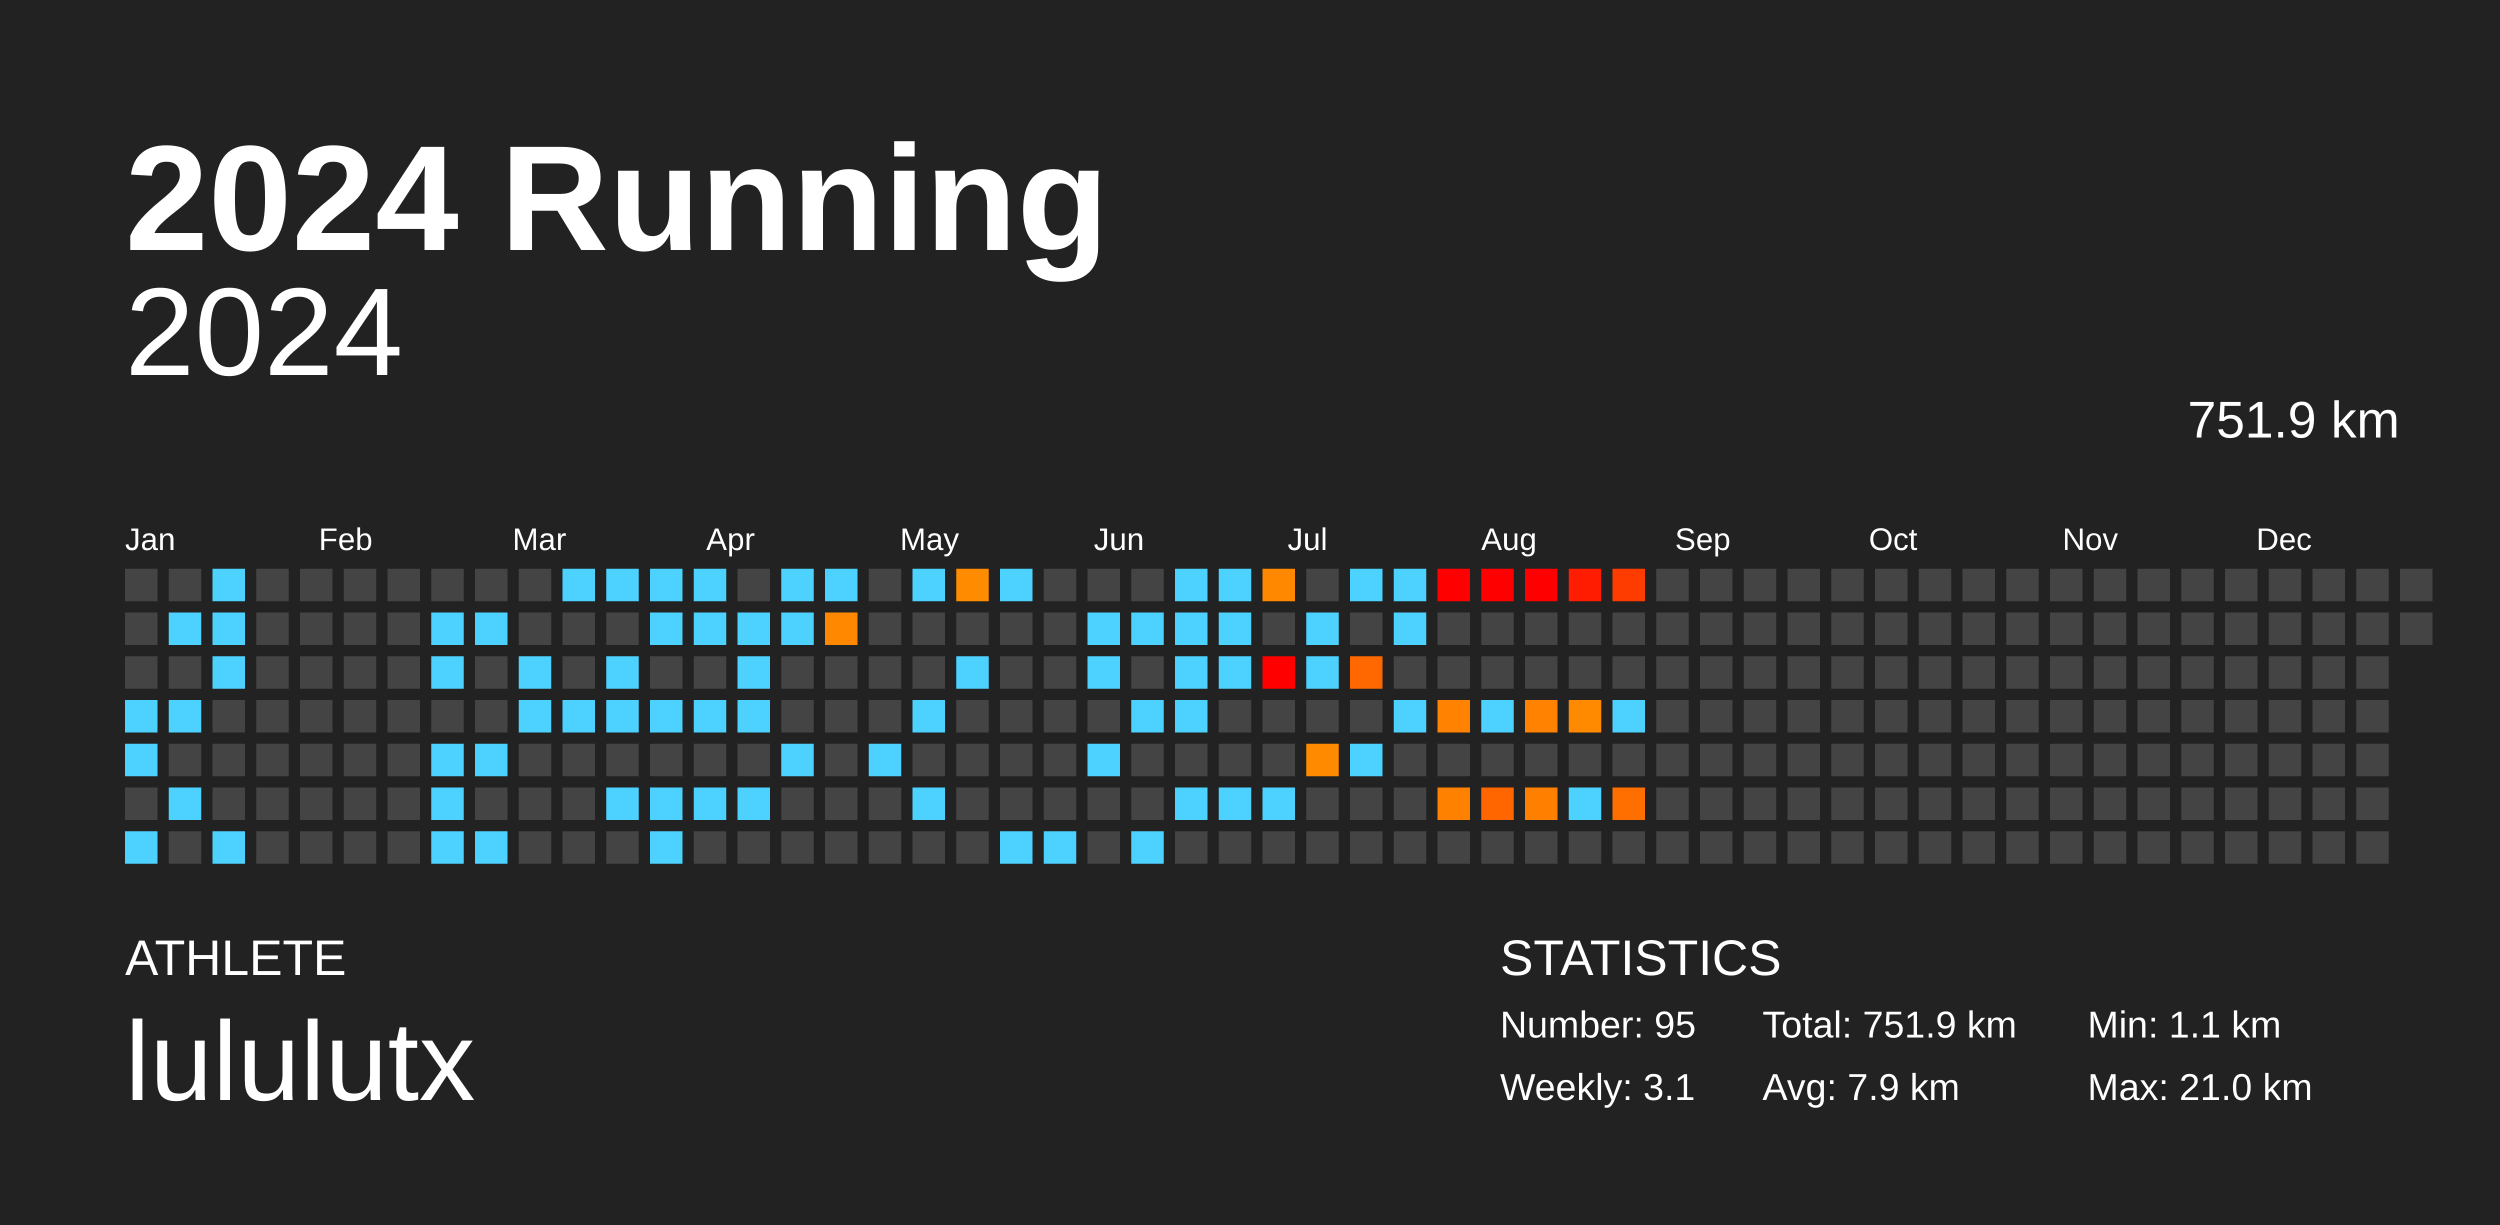
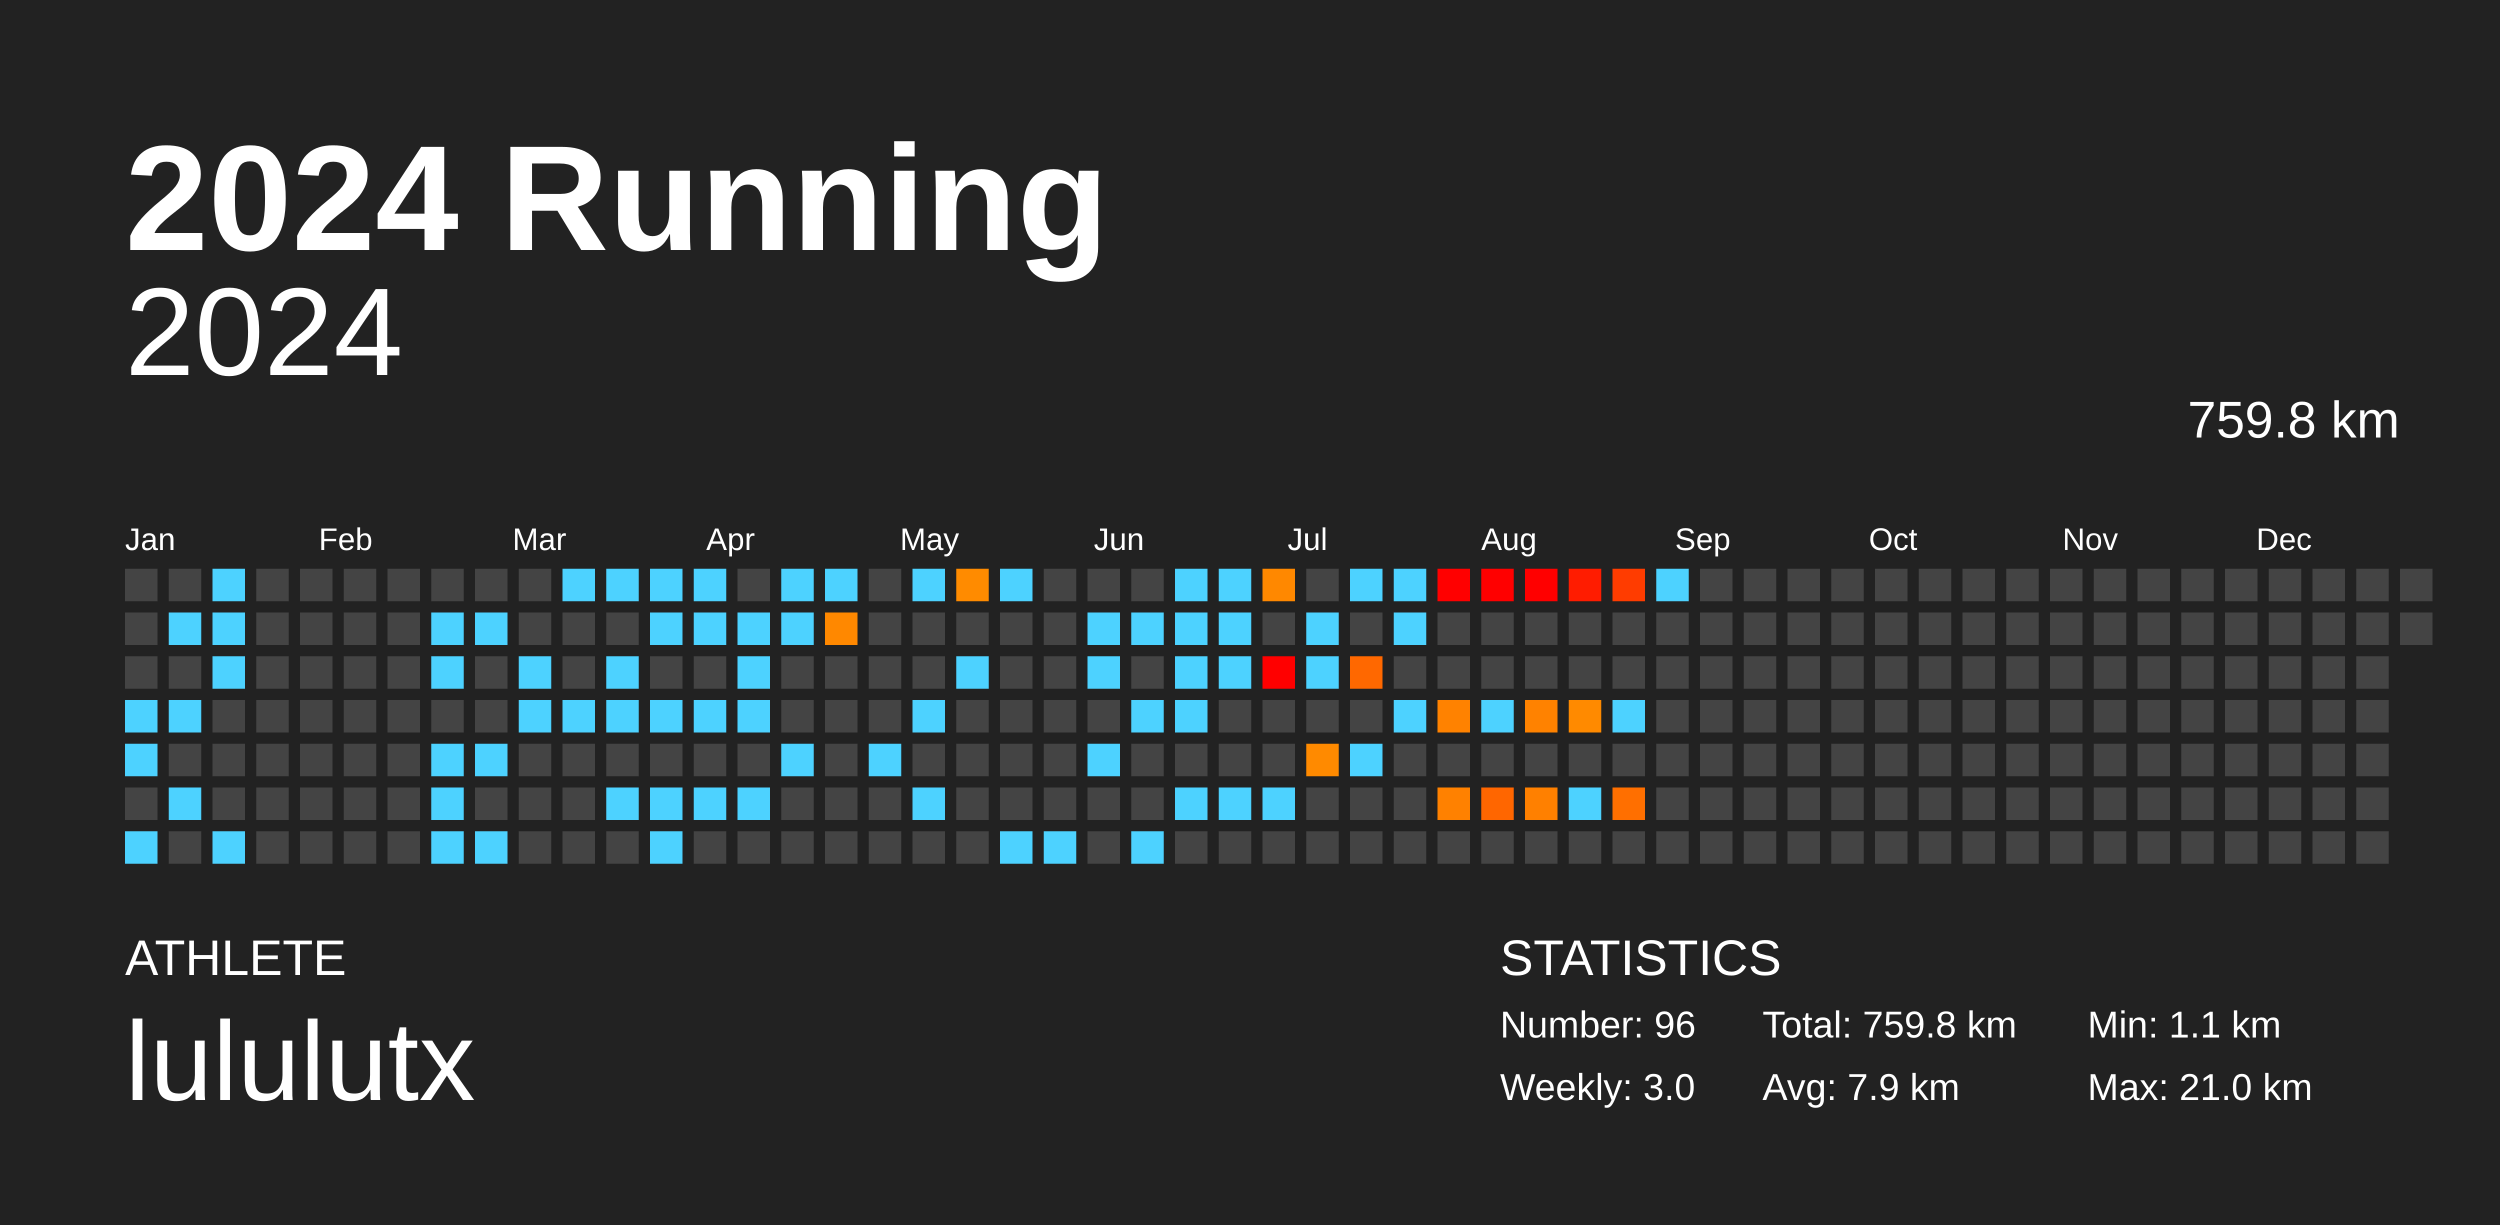
<svg xmlns="http://www.w3.org/2000/svg" baseProfile="full" height="98mm" version="1.1" viewBox="0,0,200,98" width="200mm">
  <defs />
  <rect fill="#222222" height="98" width="200" x="0" y="0" />
  <text fill="#FFFFFF" style="font-size:12px; font-family:Arial; font-weight:bold;" x="10" y="20">2024 Running</text>
  <text fill="#FFFFFF" style="font-size:4px; font-family:Arial" x="10" y="78">ATHLETE</text>
  <text fill="#FFFFFF" style="font-size:9px; font-family:Arial" x="10" y="88">lululutx</text>
  <text fill="#FFFFFF" style="font-size:4px; font-family:Arial" x="120" y="78">STATISTICS</text>
-   <text fill="#FFFFFF" style="font-size:3px; font-family:Arial" x="120" y="83">Number: 95</text>
-   <text fill="#FFFFFF" style="font-size:3px; font-family:Arial" x="120" y="88">Weekly: 3.1</text>
-   <text fill="#FFFFFF" style="font-size:3px; font-family:Arial" x="141" y="83">Total: 751.9 km</text>
+   <text fill="#FFFFFF" style="font-size:3px; font-family:Arial" x="120" y="83">Number: 96</text>
+   <text fill="#FFFFFF" style="font-size:3px; font-family:Arial" x="120" y="88">Weekly: 3.0</text>
+   <text fill="#FFFFFF" style="font-size:3px; font-family:Arial" x="141" y="83">Total: 759.8 km</text>
  <text fill="#FFFFFF" style="font-size:3px; font-family:Arial" x="141" y="88">Avg: 7.9 km</text>
  <text fill="#FFFFFF" style="font-size:3px; font-family:Arial" x="167" y="83">Min: 1.1 km</text>
  <text fill="#FFFFFF" style="font-size:3px; font-family:Arial" x="167" y="88">Max: 21.0 km</text>
  <text alignment-baseline="hanging" fill="#FFFFFF" style="font-size:10.0px; font-family:Arial;" x="10" y="30">2024</text>
-   <text alignment-baseline="hanging" fill="#FFFFFF" style="font-size:4.125px; font-family:Arial;" x="175" y="35">751.9 km</text>
+   <text alignment-baseline="hanging" fill="#FFFFFF" style="font-size:4.125px; font-family:Arial;" x="175" y="35">759.8 km</text>
  <text fill="#FFFFFF" style="font-size:2.5px; font-family:Arial" x="10.0" y="44">Jan</text>
  <text fill="#FFFFFF" style="font-size:2.5px; font-family:Arial" x="25.5" y="44">Feb</text>
  <text fill="#FFFFFF" style="font-size:2.5px; font-family:Arial" x="41.0" y="44">Mar</text>
  <text fill="#FFFFFF" style="font-size:2.5px; font-family:Arial" x="56.5" y="44">Apr</text>
  <text fill="#FFFFFF" style="font-size:2.5px; font-family:Arial" x="72.0" y="44">May</text>
  <text fill="#FFFFFF" style="font-size:2.5px; font-family:Arial" x="87.5" y="44">Jun</text>
  <text fill="#FFFFFF" style="font-size:2.5px; font-family:Arial" x="103.0" y="44">Jul</text>
  <text fill="#FFFFFF" style="font-size:2.5px; font-family:Arial" x="118.5" y="44">Aug</text>
  <text fill="#FFFFFF" style="font-size:2.5px; font-family:Arial" x="134.0" y="44">Sep</text>
  <text fill="#FFFFFF" style="font-size:2.5px; font-family:Arial" x="149.5" y="44">Oct</text>
  <text fill="#FFFFFF" style="font-size:2.5px; font-family:Arial" x="165.0" y="44">Nov</text>
  <text fill="#FFFFFF" style="font-size:2.5px; font-family:Arial" x="180.5" y="44">Dec</text>
  <rect fill="#444444" height="2.6" width="2.6" x="10.0" y="45.5" />
  <rect fill="#444444" height="2.6" width="2.6" x="10.0" y="49.0" />
  <rect fill="#444444" height="2.6" width="2.6" x="10.0" y="52.5" />
  <rect fill="#4dd2ff" height="2.6" width="2.6" x="10.0" y="56.0" />
  <rect fill="#4dd2ff" height="2.6" width="2.6" x="10.0" y="59.5" />
  <rect fill="#444444" height="2.6" width="2.6" x="10.0" y="63.0" />
  <rect fill="#4dd2ff" height="2.6" width="2.6" x="10.0" y="66.5" />
  <rect fill="#444444" height="2.6" width="2.6" x="13.5" y="45.5" />
  <rect fill="#4dd2ff" height="2.6" width="2.6" x="13.5" y="49.0" />
  <rect fill="#444444" height="2.6" width="2.6" x="13.5" y="52.5" />
  <rect fill="#4dd2ff" height="2.6" width="2.6" x="13.5" y="56.0" />
  <rect fill="#444444" height="2.6" width="2.6" x="13.5" y="59.5" />
  <rect fill="#4dd2ff" height="2.6" width="2.6" x="13.5" y="63.0" />
  <rect fill="#444444" height="2.6" width="2.6" x="13.5" y="66.5" />
  <rect fill="#4dd2ff" height="2.6" width="2.6" x="17.0" y="45.5" />
  <rect fill="#4dd2ff" height="2.6" width="2.6" x="17.0" y="49.0" />
  <rect fill="#4dd2ff" height="2.6" width="2.6" x="17.0" y="52.5" />
  <rect fill="#444444" height="2.6" width="2.6" x="17.0" y="56.0" />
  <rect fill="#444444" height="2.6" width="2.6" x="17.0" y="59.5" />
  <rect fill="#444444" height="2.6" width="2.6" x="17.0" y="63.0" />
  <rect fill="#4dd2ff" height="2.6" width="2.6" x="17.0" y="66.5" />
  <rect fill="#444444" height="2.6" width="2.6" x="20.5" y="45.5" />
  <rect fill="#444444" height="2.6" width="2.6" x="20.5" y="49.0" />
  <rect fill="#444444" height="2.6" width="2.6" x="20.5" y="52.5" />
  <rect fill="#444444" height="2.6" width="2.6" x="20.5" y="56.0" />
  <rect fill="#444444" height="2.6" width="2.6" x="20.5" y="59.5" />
  <rect fill="#444444" height="2.6" width="2.6" x="20.5" y="63.0" />
  <rect fill="#444444" height="2.6" width="2.6" x="20.5" y="66.5" />
  <rect fill="#444444" height="2.6" width="2.6" x="24.0" y="45.5" />
  <rect fill="#444444" height="2.6" width="2.6" x="24.0" y="49.0" />
  <rect fill="#444444" height="2.6" width="2.6" x="24.0" y="52.5" />
  <rect fill="#444444" height="2.6" width="2.6" x="24.0" y="56.0" />
  <rect fill="#444444" height="2.6" width="2.6" x="24.0" y="59.5" />
  <rect fill="#444444" height="2.6" width="2.6" x="24.0" y="63.0" />
  <rect fill="#444444" height="2.6" width="2.6" x="24.0" y="66.5" />
  <rect fill="#444444" height="2.6" width="2.6" x="27.5" y="45.5" />
  <rect fill="#444444" height="2.6" width="2.6" x="27.5" y="49.0" />
  <rect fill="#444444" height="2.6" width="2.6" x="27.5" y="52.5" />
  <rect fill="#444444" height="2.6" width="2.6" x="27.5" y="56.0" />
  <rect fill="#444444" height="2.6" width="2.6" x="27.5" y="59.5" />
  <rect fill="#444444" height="2.6" width="2.6" x="27.5" y="63.0" />
  <rect fill="#444444" height="2.6" width="2.6" x="27.5" y="66.5" />
  <rect fill="#444444" height="2.6" width="2.6" x="31.0" y="45.5" />
  <rect fill="#444444" height="2.6" width="2.6" x="31.0" y="49.0" />
  <rect fill="#444444" height="2.6" width="2.6" x="31.0" y="52.5" />
  <rect fill="#444444" height="2.6" width="2.6" x="31.0" y="56.0" />
  <rect fill="#444444" height="2.6" width="2.6" x="31.0" y="59.5" />
  <rect fill="#444444" height="2.6" width="2.6" x="31.0" y="63.0" />
  <rect fill="#444444" height="2.6" width="2.6" x="31.0" y="66.5" />
  <rect fill="#444444" height="2.6" width="2.6" x="34.5" y="45.5" />
  <rect fill="#4dd2ff" height="2.6" width="2.6" x="34.5" y="49.0" />
  <rect fill="#4dd2ff" height="2.6" width="2.6" x="34.5" y="52.5" />
  <rect fill="#444444" height="2.6" width="2.6" x="34.5" y="56.0" />
  <rect fill="#4dd2ff" height="2.6" width="2.6" x="34.5" y="59.5" />
  <rect fill="#4dd2ff" height="2.6" width="2.6" x="34.5" y="63.0" />
  <rect fill="#4dd2ff" height="2.6" width="2.6" x="34.5" y="66.5" />
  <rect fill="#444444" height="2.6" width="2.6" x="38.0" y="45.5" />
  <rect fill="#4dd2ff" height="2.6" width="2.6" x="38.0" y="49.0" />
  <rect fill="#444444" height="2.6" width="2.6" x="38.0" y="52.5" />
  <rect fill="#444444" height="2.6" width="2.6" x="38.0" y="56.0" />
  <rect fill="#4dd2ff" height="2.6" width="2.6" x="38.0" y="59.5" />
  <rect fill="#444444" height="2.6" width="2.6" x="38.0" y="63.0" />
  <rect fill="#4dd2ff" height="2.6" width="2.6" x="38.0" y="66.5" />
  <rect fill="#444444" height="2.6" width="2.6" x="41.5" y="45.5" />
  <rect fill="#444444" height="2.6" width="2.6" x="41.5" y="49.0" />
  <rect fill="#4dd2ff" height="2.6" width="2.6" x="41.5" y="52.5" />
  <rect fill="#4dd2ff" height="2.6" width="2.6" x="41.5" y="56.0" />
  <rect fill="#444444" height="2.6" width="2.6" x="41.5" y="59.5" />
  <rect fill="#444444" height="2.6" width="2.6" x="41.5" y="63.0" />
  <rect fill="#444444" height="2.6" width="2.6" x="41.5" y="66.5" />
  <rect fill="#4dd2ff" height="2.6" width="2.6" x="45.0" y="45.5" />
  <rect fill="#444444" height="2.6" width="2.6" x="45.0" y="49.0" />
  <rect fill="#444444" height="2.6" width="2.6" x="45.0" y="52.5" />
  <rect fill="#4dd2ff" height="2.6" width="2.6" x="45.0" y="56.0" />
  <rect fill="#444444" height="2.6" width="2.6" x="45.0" y="59.5" />
  <rect fill="#444444" height="2.6" width="2.6" x="45.0" y="63.0" />
  <rect fill="#444444" height="2.6" width="2.6" x="45.0" y="66.5" />
  <rect fill="#4dd2ff" height="2.6" width="2.6" x="48.5" y="45.5" />
  <rect fill="#444444" height="2.6" width="2.6" x="48.5" y="49.0" />
  <rect fill="#4dd2ff" height="2.6" width="2.6" x="48.5" y="52.5" />
  <rect fill="#4dd2ff" height="2.6" width="2.6" x="48.5" y="56.0" />
  <rect fill="#444444" height="2.6" width="2.6" x="48.5" y="59.5" />
  <rect fill="#4dd2ff" height="2.6" width="2.6" x="48.5" y="63.0" />
  <rect fill="#444444" height="2.6" width="2.6" x="48.5" y="66.5" />
  <rect fill="#4dd2ff" height="2.6" width="2.6" x="52.0" y="45.5" />
  <rect fill="#4dd2ff" height="2.6" width="2.6" x="52.0" y="49.0" />
  <rect fill="#444444" height="2.6" width="2.6" x="52.0" y="52.5" />
  <rect fill="#4dd2ff" height="2.6" width="2.6" x="52.0" y="56.0" />
  <rect fill="#444444" height="2.6" width="2.6" x="52.0" y="59.5" />
  <rect fill="#4dd2ff" height="2.6" width="2.6" x="52.0" y="63.0" />
  <rect fill="#4dd2ff" height="2.6" width="2.6" x="52.0" y="66.5" />
  <rect fill="#4dd2ff" height="2.6" width="2.6" x="55.5" y="45.5" />
  <rect fill="#4dd2ff" height="2.6" width="2.6" x="55.5" y="49.0" />
  <rect fill="#444444" height="2.6" width="2.6" x="55.5" y="52.5" />
  <rect fill="#4dd2ff" height="2.6" width="2.6" x="55.5" y="56.0" />
  <rect fill="#444444" height="2.6" width="2.6" x="55.5" y="59.5" />
  <rect fill="#4dd2ff" height="2.6" width="2.6" x="55.5" y="63.0" />
  <rect fill="#444444" height="2.6" width="2.6" x="55.5" y="66.5" />
  <rect fill="#444444" height="2.6" width="2.6" x="59.0" y="45.5" />
  <rect fill="#4dd2ff" height="2.6" width="2.6" x="59.0" y="49.0" />
  <rect fill="#4dd2ff" height="2.6" width="2.6" x="59.0" y="52.5" />
  <rect fill="#4dd2ff" height="2.6" width="2.6" x="59.0" y="56.0" />
  <rect fill="#444444" height="2.6" width="2.6" x="59.0" y="59.5" />
  <rect fill="#4dd2ff" height="2.6" width="2.6" x="59.0" y="63.0" />
  <rect fill="#444444" height="2.6" width="2.6" x="59.0" y="66.5" />
  <rect fill="#4dd2ff" height="2.6" width="2.6" x="62.5" y="45.5" />
  <rect fill="#4dd2ff" height="2.6" width="2.6" x="62.5" y="49.0" />
  <rect fill="#444444" height="2.6" width="2.6" x="62.5" y="52.5" />
  <rect fill="#444444" height="2.6" width="2.6" x="62.5" y="56.0" />
  <rect fill="#4dd2ff" height="2.6" width="2.6" x="62.5" y="59.5" />
  <rect fill="#444444" height="2.6" width="2.6" x="62.5" y="63.0" />
  <rect fill="#444444" height="2.6" width="2.6" x="62.5" y="66.5" />
  <rect fill="#4dd2ff" height="2.6" width="2.6" x="66.0" y="45.5" />
  <rect fill="#ff8800" height="2.6" width="2.6" x="66.0" y="49.0" />
  <rect fill="#444444" height="2.6" width="2.6" x="66.0" y="52.5" />
  <rect fill="#444444" height="2.6" width="2.6" x="66.0" y="56.0" />
  <rect fill="#444444" height="2.6" width="2.6" x="66.0" y="59.5" />
  <rect fill="#444444" height="2.6" width="2.6" x="66.0" y="63.0" />
  <rect fill="#444444" height="2.6" width="2.6" x="66.0" y="66.5" />
  <rect fill="#444444" height="2.6" width="2.6" x="69.5" y="45.5" />
  <rect fill="#444444" height="2.6" width="2.6" x="69.5" y="49.0" />
  <rect fill="#444444" height="2.6" width="2.6" x="69.5" y="52.5" />
  <rect fill="#444444" height="2.6" width="2.6" x="69.5" y="56.0" />
  <rect fill="#4dd2ff" height="2.6" width="2.6" x="69.5" y="59.5" />
  <rect fill="#444444" height="2.6" width="2.6" x="69.5" y="63.0" />
  <rect fill="#444444" height="2.6" width="2.6" x="69.5" y="66.5" />
  <rect fill="#4dd2ff" height="2.6" width="2.6" x="73.0" y="45.5" />
  <rect fill="#444444" height="2.6" width="2.6" x="73.0" y="49.0" />
  <rect fill="#444444" height="2.6" width="2.6" x="73.0" y="52.5" />
  <rect fill="#4dd2ff" height="2.6" width="2.6" x="73.0" y="56.0" />
  <rect fill="#444444" height="2.6" width="2.6" x="73.0" y="59.5" />
  <rect fill="#4dd2ff" height="2.6" width="2.6" x="73.0" y="63.0" />
  <rect fill="#444444" height="2.6" width="2.6" x="73.0" y="66.5" />
  <rect fill="#ff8b00" height="2.6" width="2.6" x="76.5" y="45.5" />
  <rect fill="#444444" height="2.6" width="2.6" x="76.5" y="49.0" />
  <rect fill="#4dd2ff" height="2.6" width="2.6" x="76.5" y="52.5" />
  <rect fill="#444444" height="2.6" width="2.6" x="76.5" y="56.0" />
  <rect fill="#444444" height="2.6" width="2.6" x="76.5" y="59.5" />
  <rect fill="#444444" height="2.6" width="2.6" x="76.5" y="63.0" />
  <rect fill="#444444" height="2.6" width="2.6" x="76.5" y="66.5" />
  <rect fill="#4dd2ff" height="2.6" width="2.6" x="80.0" y="45.5" />
  <rect fill="#444444" height="2.6" width="2.6" x="80.0" y="49.0" />
  <rect fill="#444444" height="2.6" width="2.6" x="80.0" y="52.5" />
  <rect fill="#444444" height="2.6" width="2.6" x="80.0" y="56.0" />
  <rect fill="#444444" height="2.6" width="2.6" x="80.0" y="59.5" />
  <rect fill="#444444" height="2.6" width="2.6" x="80.0" y="63.0" />
  <rect fill="#4dd2ff" height="2.6" width="2.6" x="80.0" y="66.5" />
  <rect fill="#444444" height="2.6" width="2.6" x="83.5" y="45.5" />
  <rect fill="#444444" height="2.6" width="2.6" x="83.5" y="49.0" />
  <rect fill="#444444" height="2.6" width="2.6" x="83.5" y="52.5" />
  <rect fill="#444444" height="2.6" width="2.6" x="83.5" y="56.0" />
  <rect fill="#444444" height="2.6" width="2.6" x="83.5" y="59.5" />
  <rect fill="#444444" height="2.6" width="2.6" x="83.5" y="63.0" />
  <rect fill="#4dd2ff" height="2.6" width="2.6" x="83.5" y="66.5" />
  <rect fill="#444444" height="2.6" width="2.6" x="87.0" y="45.5" />
  <rect fill="#4dd2ff" height="2.6" width="2.6" x="87.0" y="49.0" />
  <rect fill="#4dd2ff" height="2.6" width="2.6" x="87.0" y="52.5" />
  <rect fill="#444444" height="2.6" width="2.6" x="87.0" y="56.0" />
  <rect fill="#4dd2ff" height="2.6" width="2.6" x="87.0" y="59.5" />
  <rect fill="#444444" height="2.6" width="2.6" x="87.0" y="63.0" />
  <rect fill="#444444" height="2.6" width="2.6" x="87.0" y="66.5" />
  <rect fill="#444444" height="2.6" width="2.6" x="90.5" y="45.5" />
  <rect fill="#4dd2ff" height="2.6" width="2.6" x="90.5" y="49.0" />
  <rect fill="#444444" height="2.6" width="2.6" x="90.5" y="52.5" />
  <rect fill="#4dd2ff" height="2.6" width="2.6" x="90.5" y="56.0" />
  <rect fill="#444444" height="2.6" width="2.6" x="90.5" y="59.5" />
  <rect fill="#444444" height="2.6" width="2.6" x="90.5" y="63.0" />
  <rect fill="#4dd2ff" height="2.6" width="2.6" x="90.5" y="66.5" />
  <rect fill="#4dd2ff" height="2.6" width="2.6" x="94.0" y="45.5" />
  <rect fill="#4dd2ff" height="2.6" width="2.6" x="94.0" y="49.0" />
  <rect fill="#4dd2ff" height="2.6" width="2.6" x="94.0" y="52.5" />
  <rect fill="#4dd2ff" height="2.6" width="2.6" x="94.0" y="56.0" />
  <rect fill="#444444" height="2.6" width="2.6" x="94.0" y="59.5" />
  <rect fill="#4dd2ff" height="2.6" width="2.6" x="94.0" y="63.0" />
  <rect fill="#444444" height="2.6" width="2.6" x="94.0" y="66.5" />
  <rect fill="#4dd2ff" height="2.6" width="2.6" x="97.5" y="45.5" />
  <rect fill="#4dd2ff" height="2.6" width="2.6" x="97.5" y="49.0" />
  <rect fill="#4dd2ff" height="2.6" width="2.6" x="97.5" y="52.5" />
  <rect fill="#444444" height="2.6" width="2.6" x="97.5" y="56.0" />
  <rect fill="#444444" height="2.6" width="2.6" x="97.5" y="59.5" />
  <rect fill="#4dd2ff" height="2.6" width="2.6" x="97.5" y="63.0" />
  <rect fill="#444444" height="2.6" width="2.6" x="97.5" y="66.5" />
  <rect fill="#ff8800" height="2.6" width="2.6" x="101.0" y="45.5" />
  <rect fill="#444444" height="2.6" width="2.6" x="101.0" y="49.0" />
  <rect fill="red" height="2.6" width="2.6" x="101.0" y="52.5" />
  <rect fill="#444444" height="2.6" width="2.6" x="101.0" y="56.0" />
  <rect fill="#444444" height="2.6" width="2.6" x="101.0" y="59.5" />
  <rect fill="#4dd2ff" height="2.6" width="2.6" x="101.0" y="63.0" />
  <rect fill="#444444" height="2.6" width="2.6" x="101.0" y="66.5" />
  <rect fill="#444444" height="2.6" width="2.6" x="104.5" y="45.5" />
  <rect fill="#4dd2ff" height="2.6" width="2.6" x="104.5" y="49.0" />
  <rect fill="#4dd2ff" height="2.6" width="2.6" x="104.5" y="52.5" />
  <rect fill="#444444" height="2.6" width="2.6" x="104.5" y="56.0" />
  <rect fill="#ff8a00" height="2.6" width="2.6" x="104.5" y="59.5" />
  <rect fill="#444444" height="2.6" width="2.6" x="104.5" y="63.0" />
  <rect fill="#444444" height="2.6" width="2.6" x="104.5" y="66.5" />
  <rect fill="#4dd2ff" height="2.6" width="2.6" x="108.0" y="45.5" />
  <rect fill="#444444" height="2.6" width="2.6" x="108.0" y="49.0" />
  <rect fill="#ff6800" height="2.6" width="2.6" x="108.0" y="52.5" />
  <rect fill="#444444" height="2.6" width="2.6" x="108.0" y="56.0" />
  <rect fill="#4dd2ff" height="2.6" width="2.6" x="108.0" y="59.5" />
  <rect fill="#444444" height="2.6" width="2.6" x="108.0" y="63.0" />
  <rect fill="#444444" height="2.6" width="2.6" x="108.0" y="66.5" />
  <rect fill="#4dd2ff" height="2.6" width="2.6" x="111.5" y="45.5" />
  <rect fill="#4dd2ff" height="2.6" width="2.6" x="111.5" y="49.0" />
  <rect fill="#444444" height="2.6" width="2.6" x="111.5" y="52.5" />
  <rect fill="#4dd2ff" height="2.6" width="2.6" x="111.5" y="56.0" />
  <rect fill="#444444" height="2.6" width="2.6" x="111.5" y="59.5" />
  <rect fill="#444444" height="2.6" width="2.6" x="111.5" y="63.0" />
  <rect fill="#444444" height="2.6" width="2.6" x="111.5" y="66.5" />
  <rect fill="red" height="2.6" width="2.6" x="115.0" y="45.5" />
  <rect fill="#444444" height="2.6" width="2.6" x="115.0" y="49.0" />
  <rect fill="#444444" height="2.6" width="2.6" x="115.0" y="52.5" />
  <rect fill="#ff8200" height="2.6" width="2.6" x="115.0" y="56.0" />
  <rect fill="#444444" height="2.6" width="2.6" x="115.0" y="59.5" />
  <rect fill="#ff8100" height="2.6" width="2.6" x="115.0" y="63.0" />
  <rect fill="#444444" height="2.6" width="2.6" x="115.0" y="66.5" />
  <rect fill="red" height="2.6" width="2.6" x="118.5" y="45.5" />
  <rect fill="#444444" height="2.6" width="2.6" x="118.5" y="49.0" />
  <rect fill="#444444" height="2.6" width="2.6" x="118.5" y="52.5" />
  <rect fill="#4dd2ff" height="2.6" width="2.6" x="118.5" y="56.0" />
  <rect fill="#444444" height="2.6" width="2.6" x="118.5" y="59.5" />
  <rect fill="#ff6600" height="2.6" width="2.6" x="118.5" y="63.0" />
  <rect fill="#444444" height="2.6" width="2.6" x="118.5" y="66.5" />
  <rect fill="red" height="2.6" width="2.6" x="122.0" y="45.5" />
  <rect fill="#444444" height="2.6" width="2.6" x="122.0" y="49.0" />
  <rect fill="#444444" height="2.6" width="2.6" x="122.0" y="52.5" />
  <rect fill="#ff8200" height="2.6" width="2.6" x="122.0" y="56.0" />
  <rect fill="#444444" height="2.6" width="2.6" x="122.0" y="59.5" />
  <rect fill="#ff8000" height="2.6" width="2.6" x="122.0" y="63.0" />
  <rect fill="#444444" height="2.6" width="2.6" x="122.0" y="66.5" />
  <rect fill="#ff1c00" height="2.6" width="2.6" x="125.5" y="45.5" />
  <rect fill="#444444" height="2.6" width="2.6" x="125.5" y="49.0" />
  <rect fill="#444444" height="2.6" width="2.6" x="125.5" y="52.5" />
  <rect fill="#ff8a00" height="2.6" width="2.6" x="125.5" y="56.0" />
  <rect fill="#444444" height="2.6" width="2.6" x="125.5" y="59.5" />
  <rect fill="#4dd2ff" height="2.6" width="2.6" x="125.5" y="63.0" />
  <rect fill="#444444" height="2.6" width="2.6" x="125.5" y="66.5" />
  <rect fill="#ff3c00" height="2.6" width="2.6" x="129.0" y="45.5" />
  <rect fill="#444444" height="2.6" width="2.6" x="129.0" y="49.0" />
  <rect fill="#444444" height="2.6" width="2.6" x="129.0" y="52.5" />
  <rect fill="#4dd2ff" height="2.6" width="2.6" x="129.0" y="56.0" />
  <rect fill="#444444" height="2.6" width="2.6" x="129.0" y="59.5" />
  <rect fill="#ff6f00" height="2.6" width="2.6" x="129.0" y="63.0" />
  <rect fill="#444444" height="2.6" width="2.6" x="129.0" y="66.5" />
-   <rect fill="#444444" height="2.6" width="2.6" x="132.5" y="45.5" />
+   <rect fill="#4dd2ff" height="2.6" width="2.6" x="132.5" y="45.5" />
  <rect fill="#444444" height="2.6" width="2.6" x="132.5" y="49.0" />
  <rect fill="#444444" height="2.6" width="2.6" x="132.5" y="52.5" />
  <rect fill="#444444" height="2.6" width="2.6" x="132.5" y="56.0" />
  <rect fill="#444444" height="2.6" width="2.6" x="132.5" y="59.5" />
  <rect fill="#444444" height="2.6" width="2.6" x="132.5" y="63.0" />
  <rect fill="#444444" height="2.6" width="2.6" x="132.5" y="66.5" />
  <rect fill="#444444" height="2.6" width="2.6" x="136.0" y="45.5" />
  <rect fill="#444444" height="2.6" width="2.6" x="136.0" y="49.0" />
  <rect fill="#444444" height="2.6" width="2.6" x="136.0" y="52.5" />
  <rect fill="#444444" height="2.6" width="2.6" x="136.0" y="56.0" />
  <rect fill="#444444" height="2.6" width="2.6" x="136.0" y="59.5" />
  <rect fill="#444444" height="2.6" width="2.6" x="136.0" y="63.0" />
  <rect fill="#444444" height="2.6" width="2.6" x="136.0" y="66.5" />
  <rect fill="#444444" height="2.6" width="2.6" x="139.5" y="45.5" />
  <rect fill="#444444" height="2.6" width="2.6" x="139.5" y="49.0" />
  <rect fill="#444444" height="2.6" width="2.6" x="139.5" y="52.5" />
  <rect fill="#444444" height="2.6" width="2.6" x="139.5" y="56.0" />
  <rect fill="#444444" height="2.6" width="2.6" x="139.5" y="59.5" />
  <rect fill="#444444" height="2.6" width="2.6" x="139.5" y="63.0" />
  <rect fill="#444444" height="2.6" width="2.6" x="139.5" y="66.5" />
  <rect fill="#444444" height="2.6" width="2.6" x="143.0" y="45.5" />
  <rect fill="#444444" height="2.6" width="2.6" x="143.0" y="49.0" />
  <rect fill="#444444" height="2.6" width="2.6" x="143.0" y="52.5" />
  <rect fill="#444444" height="2.6" width="2.6" x="143.0" y="56.0" />
  <rect fill="#444444" height="2.6" width="2.6" x="143.0" y="59.5" />
  <rect fill="#444444" height="2.6" width="2.6" x="143.0" y="63.0" />
  <rect fill="#444444" height="2.6" width="2.6" x="143.0" y="66.5" />
  <rect fill="#444444" height="2.6" width="2.6" x="146.5" y="45.5" />
  <rect fill="#444444" height="2.6" width="2.6" x="146.5" y="49.0" />
  <rect fill="#444444" height="2.6" width="2.6" x="146.5" y="52.5" />
  <rect fill="#444444" height="2.6" width="2.6" x="146.5" y="56.0" />
  <rect fill="#444444" height="2.6" width="2.6" x="146.5" y="59.5" />
  <rect fill="#444444" height="2.6" width="2.6" x="146.5" y="63.0" />
  <rect fill="#444444" height="2.6" width="2.6" x="146.5" y="66.5" />
  <rect fill="#444444" height="2.6" width="2.6" x="150.0" y="45.5" />
  <rect fill="#444444" height="2.6" width="2.6" x="150.0" y="49.0" />
  <rect fill="#444444" height="2.6" width="2.6" x="150.0" y="52.5" />
  <rect fill="#444444" height="2.6" width="2.6" x="150.0" y="56.0" />
  <rect fill="#444444" height="2.6" width="2.6" x="150.0" y="59.5" />
  <rect fill="#444444" height="2.6" width="2.6" x="150.0" y="63.0" />
  <rect fill="#444444" height="2.6" width="2.6" x="150.0" y="66.5" />
  <rect fill="#444444" height="2.6" width="2.6" x="153.5" y="45.5" />
  <rect fill="#444444" height="2.6" width="2.6" x="153.5" y="49.0" />
  <rect fill="#444444" height="2.6" width="2.6" x="153.5" y="52.5" />
  <rect fill="#444444" height="2.6" width="2.6" x="153.5" y="56.0" />
  <rect fill="#444444" height="2.6" width="2.6" x="153.5" y="59.5" />
  <rect fill="#444444" height="2.6" width="2.6" x="153.5" y="63.0" />
  <rect fill="#444444" height="2.6" width="2.6" x="153.5" y="66.5" />
  <rect fill="#444444" height="2.6" width="2.6" x="157.0" y="45.5" />
  <rect fill="#444444" height="2.6" width="2.6" x="157.0" y="49.0" />
  <rect fill="#444444" height="2.6" width="2.6" x="157.0" y="52.5" />
  <rect fill="#444444" height="2.6" width="2.6" x="157.0" y="56.0" />
  <rect fill="#444444" height="2.6" width="2.6" x="157.0" y="59.5" />
  <rect fill="#444444" height="2.6" width="2.6" x="157.0" y="63.0" />
  <rect fill="#444444" height="2.6" width="2.6" x="157.0" y="66.5" />
  <rect fill="#444444" height="2.6" width="2.6" x="160.5" y="45.5" />
  <rect fill="#444444" height="2.6" width="2.6" x="160.5" y="49.0" />
  <rect fill="#444444" height="2.6" width="2.6" x="160.5" y="52.5" />
  <rect fill="#444444" height="2.6" width="2.6" x="160.5" y="56.0" />
  <rect fill="#444444" height="2.6" width="2.6" x="160.5" y="59.5" />
  <rect fill="#444444" height="2.6" width="2.6" x="160.5" y="63.0" />
  <rect fill="#444444" height="2.6" width="2.6" x="160.5" y="66.5" />
  <rect fill="#444444" height="2.6" width="2.6" x="164.0" y="45.5" />
  <rect fill="#444444" height="2.6" width="2.6" x="164.0" y="49.0" />
  <rect fill="#444444" height="2.6" width="2.6" x="164.0" y="52.5" />
  <rect fill="#444444" height="2.6" width="2.6" x="164.0" y="56.0" />
  <rect fill="#444444" height="2.6" width="2.6" x="164.0" y="59.5" />
  <rect fill="#444444" height="2.6" width="2.6" x="164.0" y="63.0" />
  <rect fill="#444444" height="2.6" width="2.6" x="164.0" y="66.5" />
  <rect fill="#444444" height="2.6" width="2.6" x="167.5" y="45.5" />
  <rect fill="#444444" height="2.6" width="2.6" x="167.5" y="49.0" />
  <rect fill="#444444" height="2.6" width="2.6" x="167.5" y="52.5" />
  <rect fill="#444444" height="2.6" width="2.6" x="167.5" y="56.0" />
  <rect fill="#444444" height="2.6" width="2.6" x="167.5" y="59.5" />
  <rect fill="#444444" height="2.6" width="2.6" x="167.5" y="63.0" />
  <rect fill="#444444" height="2.6" width="2.6" x="167.5" y="66.5" />
  <rect fill="#444444" height="2.6" width="2.6" x="171.0" y="45.5" />
  <rect fill="#444444" height="2.6" width="2.6" x="171.0" y="49.0" />
  <rect fill="#444444" height="2.6" width="2.6" x="171.0" y="52.5" />
  <rect fill="#444444" height="2.6" width="2.6" x="171.0" y="56.0" />
  <rect fill="#444444" height="2.6" width="2.6" x="171.0" y="59.5" />
  <rect fill="#444444" height="2.6" width="2.6" x="171.0" y="63.0" />
  <rect fill="#444444" height="2.6" width="2.6" x="171.0" y="66.5" />
  <rect fill="#444444" height="2.6" width="2.6" x="174.5" y="45.5" />
  <rect fill="#444444" height="2.6" width="2.6" x="174.5" y="49.0" />
  <rect fill="#444444" height="2.6" width="2.6" x="174.5" y="52.5" />
  <rect fill="#444444" height="2.6" width="2.6" x="174.5" y="56.0" />
  <rect fill="#444444" height="2.6" width="2.6" x="174.5" y="59.5" />
  <rect fill="#444444" height="2.6" width="2.6" x="174.5" y="63.0" />
  <rect fill="#444444" height="2.6" width="2.6" x="174.5" y="66.5" />
  <rect fill="#444444" height="2.6" width="2.6" x="178.0" y="45.5" />
  <rect fill="#444444" height="2.6" width="2.6" x="178.0" y="49.0" />
  <rect fill="#444444" height="2.6" width="2.6" x="178.0" y="52.5" />
  <rect fill="#444444" height="2.6" width="2.6" x="178.0" y="56.0" />
  <rect fill="#444444" height="2.6" width="2.6" x="178.0" y="59.5" />
  <rect fill="#444444" height="2.6" width="2.6" x="178.0" y="63.0" />
  <rect fill="#444444" height="2.6" width="2.6" x="178.0" y="66.5" />
  <rect fill="#444444" height="2.6" width="2.6" x="181.5" y="45.5" />
  <rect fill="#444444" height="2.6" width="2.6" x="181.5" y="49.0" />
  <rect fill="#444444" height="2.6" width="2.6" x="181.5" y="52.5" />
  <rect fill="#444444" height="2.6" width="2.6" x="181.5" y="56.0" />
  <rect fill="#444444" height="2.6" width="2.6" x="181.5" y="59.5" />
  <rect fill="#444444" height="2.6" width="2.6" x="181.5" y="63.0" />
  <rect fill="#444444" height="2.6" width="2.6" x="181.5" y="66.5" />
  <rect fill="#444444" height="2.6" width="2.6" x="185.0" y="45.5" />
  <rect fill="#444444" height="2.6" width="2.6" x="185.0" y="49.0" />
  <rect fill="#444444" height="2.6" width="2.6" x="185.0" y="52.5" />
  <rect fill="#444444" height="2.6" width="2.6" x="185.0" y="56.0" />
  <rect fill="#444444" height="2.6" width="2.6" x="185.0" y="59.5" />
  <rect fill="#444444" height="2.6" width="2.6" x="185.0" y="63.0" />
  <rect fill="#444444" height="2.6" width="2.6" x="185.0" y="66.5" />
  <rect fill="#444444" height="2.6" width="2.6" x="188.5" y="45.5" />
  <rect fill="#444444" height="2.6" width="2.6" x="188.5" y="49.0" />
  <rect fill="#444444" height="2.6" width="2.6" x="188.5" y="52.5" />
  <rect fill="#444444" height="2.6" width="2.6" x="188.5" y="56.0" />
  <rect fill="#444444" height="2.6" width="2.6" x="188.5" y="59.5" />
  <rect fill="#444444" height="2.6" width="2.6" x="188.5" y="63.0" />
  <rect fill="#444444" height="2.6" width="2.6" x="188.5" y="66.5" />
  <rect fill="#444444" height="2.6" width="2.6" x="192.0" y="45.5" />
  <rect fill="#444444" height="2.6" width="2.6" x="192.0" y="49.0" />
</svg>
